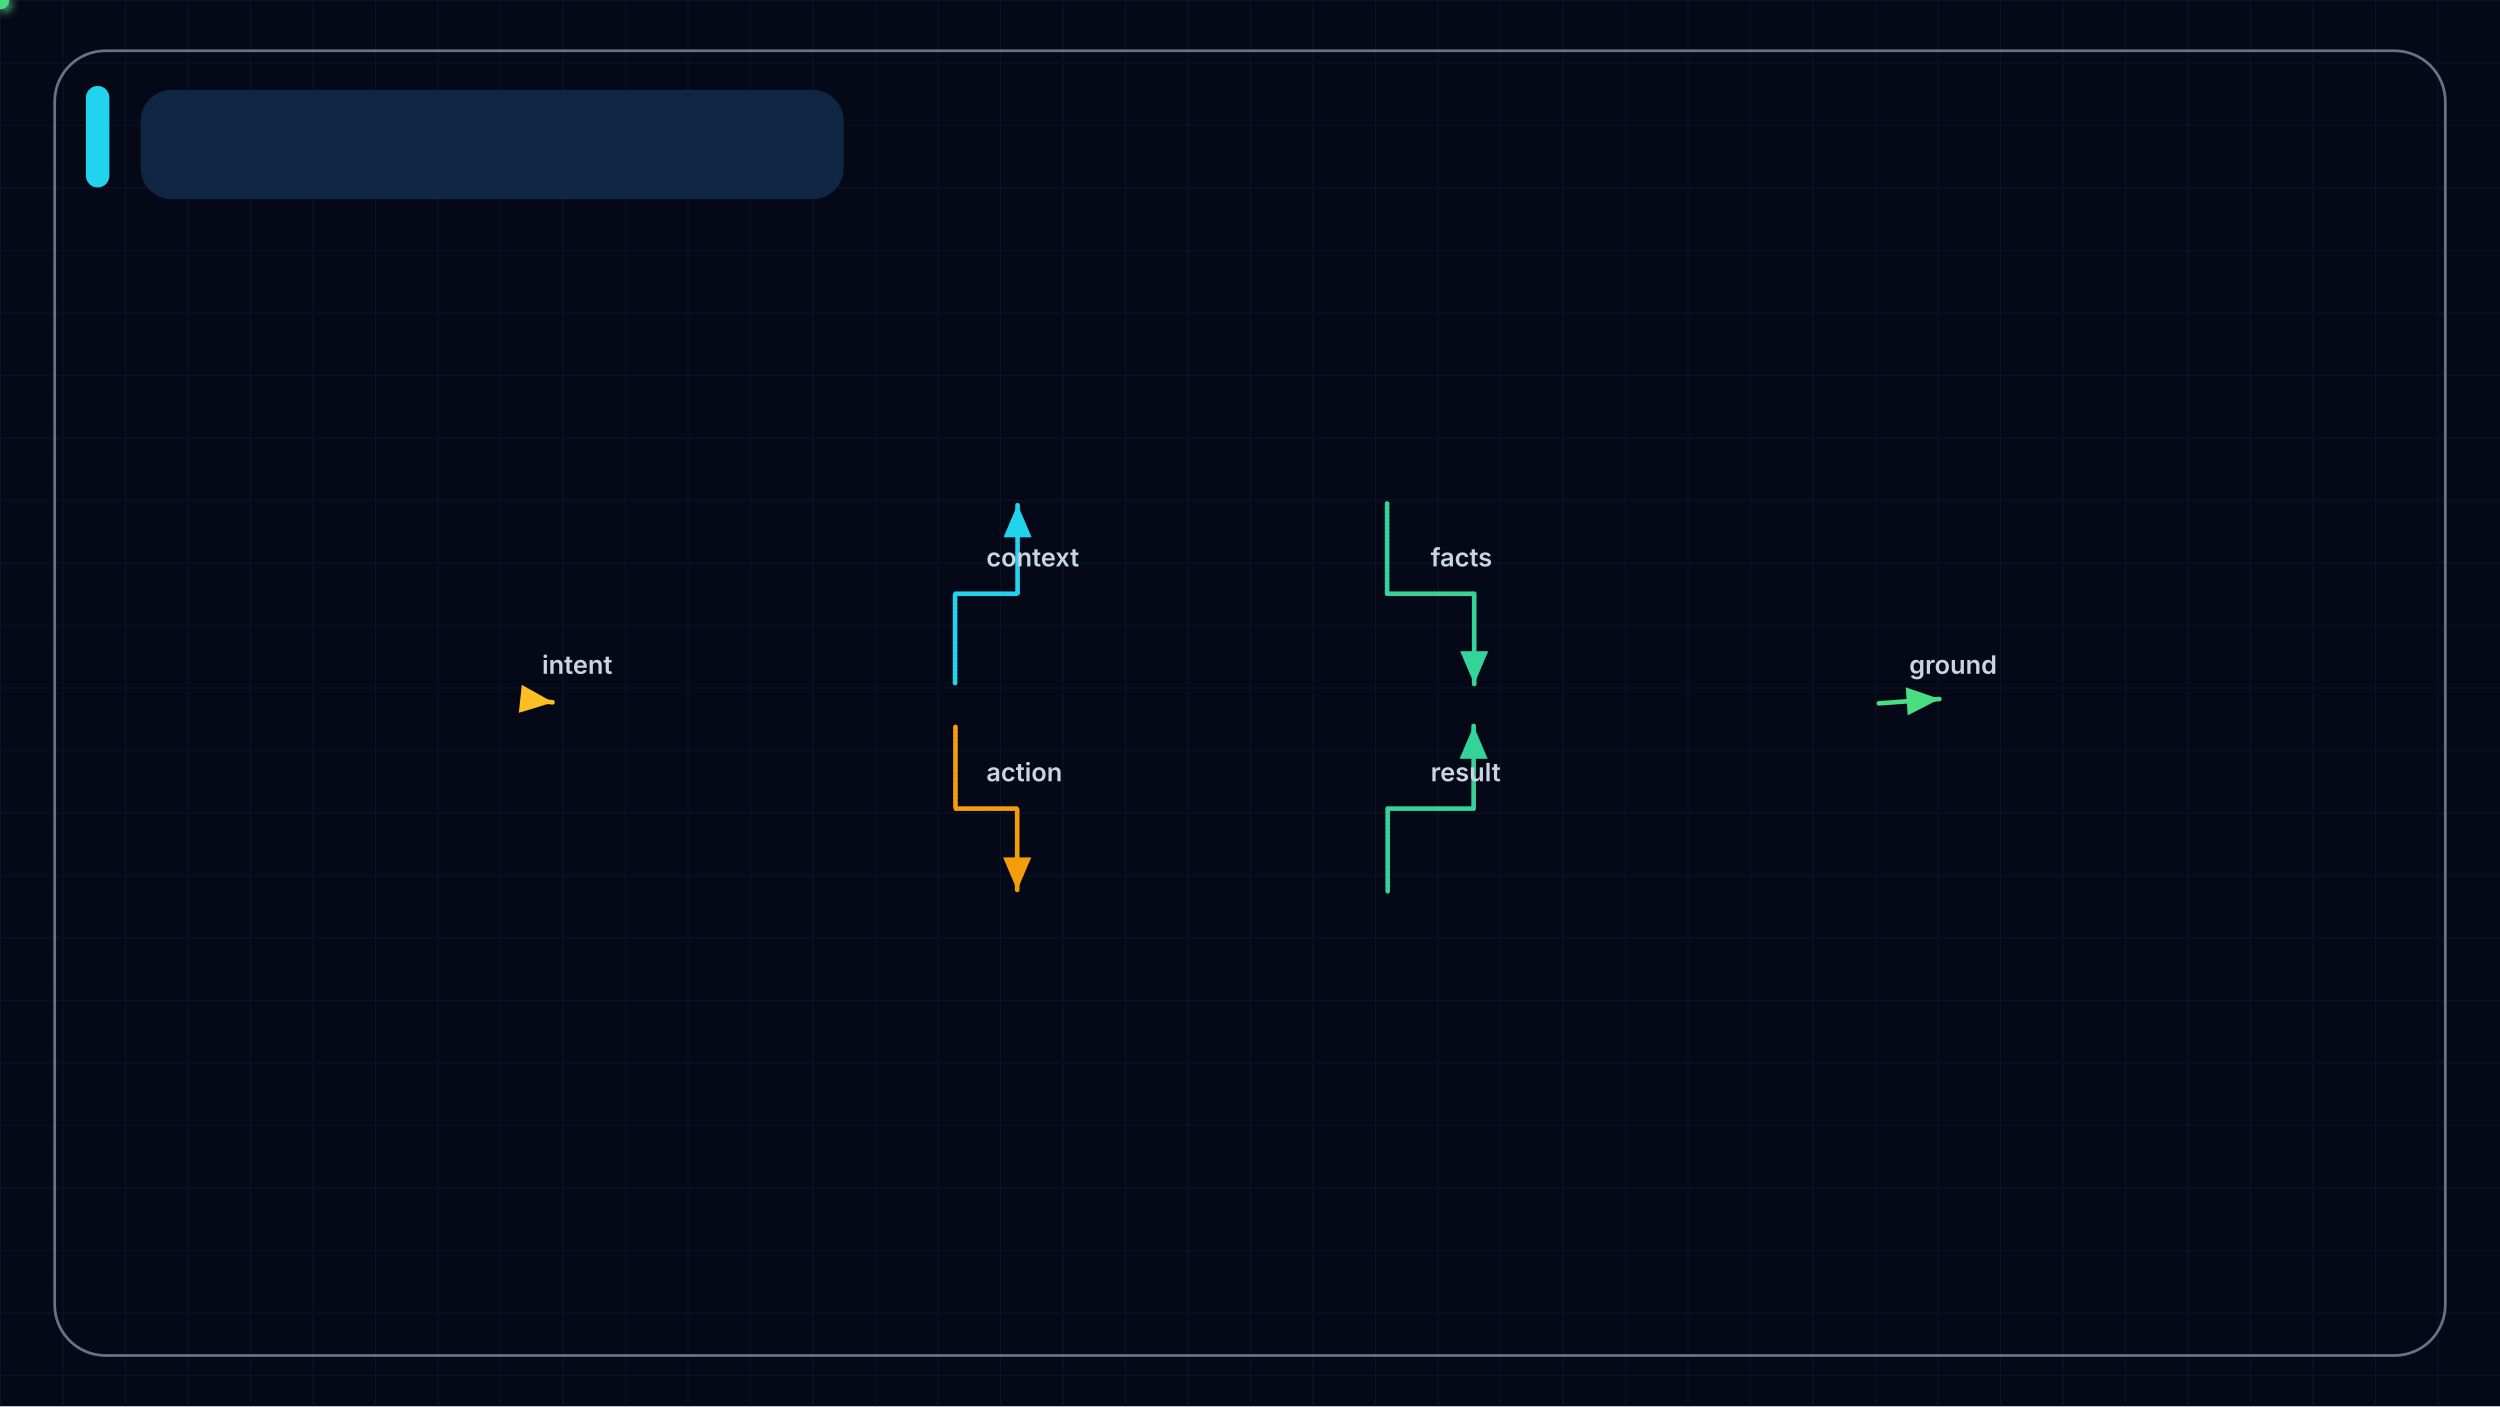
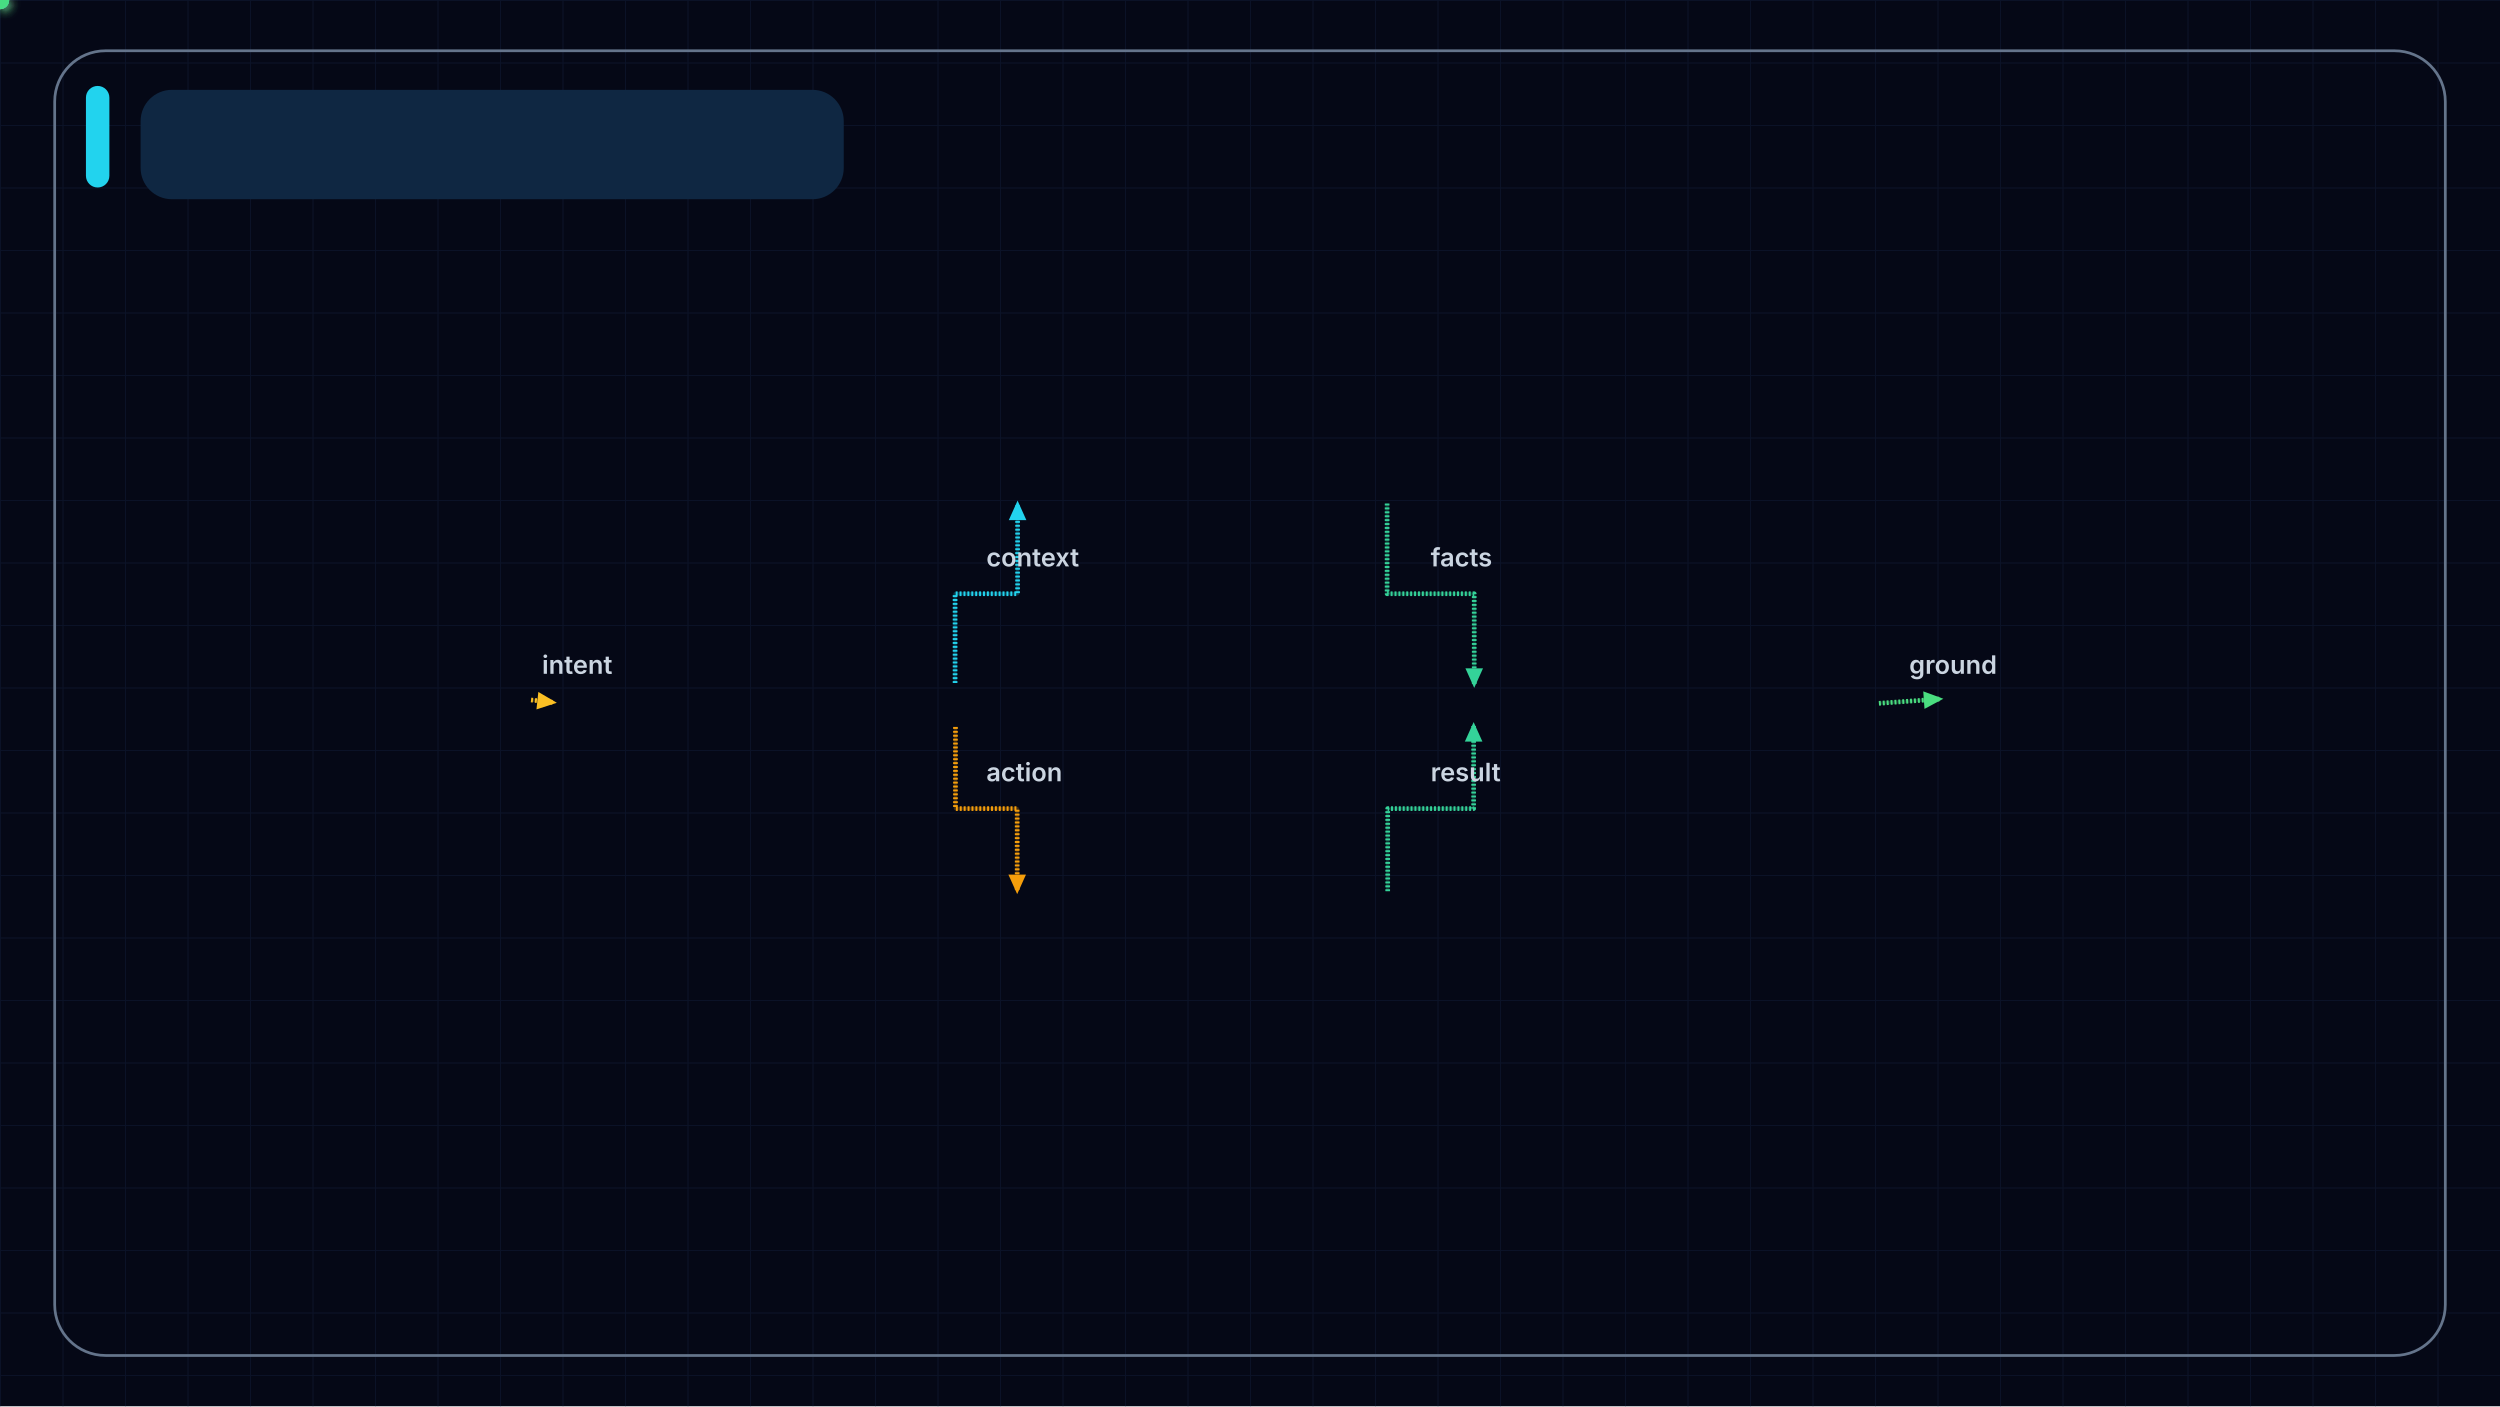
<svg xmlns="http://www.w3.org/2000/svg" width="1280" height="720" viewBox="0 0 1280 720" role="img" aria-labelledby="diagram-title diagram-desc" data-motion-profile="teaching" data-motion-sequence="step-stagger" data-motion-edge="signal-arrow" data-motion-node="icon-performance" data-motion-group="soft-reveal" data-motion-title="highlight-sweep" data-motion-reduced="subtle" data-icon-system="illustrated-character-v1">
  <style>
  .title { font: 700 42px ui-sans-serif, system-ui, -apple-system, BlinkMacSystemFont, "Segoe UI", sans-serif; letter-spacing: 0; }
  .subtitle { font: 400 16px ui-sans-serif, system-ui, -apple-system, BlinkMacSystemFont, "Segoe UI", sans-serif; }
  .node-title { font: 700 18px ui-sans-serif, system-ui, -apple-system, BlinkMacSystemFont, "Segoe UI", sans-serif; }
  .node-caption { font: 400 13px ui-sans-serif, system-ui, -apple-system, BlinkMacSystemFont, "Segoe UI", sans-serif; opacity: 0.84; }
  .group-label { font: 700 14px ui-sans-serif, system-ui, -apple-system, BlinkMacSystemFont, "Segoe UI", sans-serif; text-transform: uppercase; letter-spacing: 0.08em; }
  .edge-label { font: 600 13px ui-sans-serif, system-ui, -apple-system, BlinkMacSystemFont, "Segoe UI", sans-serif; }
  .step-label { font: 700 12px ui-sans-serif, system-ui, -apple-system, BlinkMacSystemFont, "Segoe UI", sans-serif; }
  .edge-flow { stroke-linecap: round; }
-   .edge-draw, .edge-base { stroke-linecap: round; stroke-linejoin: round; }
+   .edge-draw, .edge-base { stroke-linecap: butt; stroke-linejoin: round; }
  .edge-particle { filter: url(#particle-glow); }
  .edge-arrow-particle { filter: url(#particle-glow); }
  .semantic-icon { vector-effect: non-scaling-stroke; }
  .semantic-icon-breathe { transform-box: fill-box; transform-origin: center; animation: semanticIconBreathe 2.8s ease-in-out infinite; }
  .icon-breathe-halo { pointer-events: none; filter: url(#particle-glow); }
  .node-glow, .node-burst { pointer-events: none; }
  #title-accent { transform-origin: 50px 70px; animation: titlePulse 4.8s ease-in-out infinite; }
  #title-highlight { transform-origin: 252px 74px; animation: titleSlide 5.6s ease-in-out infinite; }
  @keyframes titlePulse { 0%, 100% { opacity: 0.76; } 50% { opacity: 1; } }
  @keyframes titleSlide { 0%, 100% { transform: translateX(0); opacity: 0.9; } 50% { transform: translateX(8px); opacity: 1; } }
  @keyframes semanticIconBreathe { 0%, 100% { transform: scale(0.96); opacity: 0.72; } 50% { transform: scale(1.08); opacity: 1; } }
  @media (prefers-reduced-motion: reduce) {
    #title-accent, #title-highlight, .semantic-icon-breathe { animation: none; }
  }
</style>
  <rect width="100%" height="100%" fill="#050816" />
  <defs>
    <filter id="soft-glow" x="-40%" y="-40%" width="180%" height="180%">
      <feGaussianBlur stdDeviation="5" result="blur" />
      <feMerge>
        <feMergeNode in="blur" />
        <feMergeNode in="SourceGraphic" />
      </feMerge>
    </filter>
    <filter id="particle-glow" x="-80%" y="-80%" width="260%" height="260%">
      <feGaussianBlur stdDeviation="2.6" result="blur" />
      <feMerge>
        <feMergeNode in="blur" />
        <feMergeNode in="SourceGraphic" />
      </feMerge>
    </filter>
    <pattern id="grid" width="32" height="32" patternUnits="userSpaceOnUse">
      <path d="M 32 0 L 0 0 0 32" fill="none" stroke="#111c36" stroke-width="1" />
    </pattern>
  </defs>
  <rect width="100%" height="100%" fill="url(#grid)" opacity="0.52" />
  <rect x="28" y="26" width="1224" height="668" rx="26" fill="none" stroke="#64748b" stroke-width="1.4" opacity="1.00" />
  <rect id="title-accent" x="44" y="44" width="12" height="52" rx="6" fill="#22d3ee" />
  <rect id="title-highlight" x="72" y="46" width="360" height="56" rx="16" fill="#0f2742" />
  <rect class="title-sweep" x="72" y="46" width="0" height="56" rx="16" fill="#22d3ee" opacity="0.16">
    <animate attributeName="width" values="0;360;0" dur="3.20s" begin="0.34s" repeatCount="indefinite" />
    <animate attributeName="x" values="72;72;432" dur="3.20s" begin="0.34s" repeatCount="indefinite" />
  </rect>
  <text id="main-title" x="90" y="84" class="title" fill="#f8fafc" opacity="0">
    <animate attributeName="opacity" values="0;1" dur="0.65s" begin="0.08s" fill="freeze" />
  Personalized Agent Memory Flow
</text>
  <text x="74" y="126" class="subtitle" fill="#cbd5e1" opacity="0">
    <animate attributeName="opacity" values="0;1" dur="0.65s" begin="0.28s" fill="freeze" />
  the agent retrieves context, commits memory, and produces a grounded answer
</text>
  <g id="group-runtime" class="group" opacity="0">
    <animate attributeName="opacity" values="0;1" dur="0.70s" begin="0.17s" fill="freeze" />
    <rect x="55.0" y="155.0" width="630.0" height="410.0" rx="22" fill="#1e1b4b" fill-opacity="0.34" stroke="#a78bfa" stroke-width="1.6" stroke-dasharray="9 8">
  </rect>
    <text x="73.0" y="185.0" class="group-label" fill="#cbd5e1">Agent Runtime</text>
  </g>
  <g id="group-state" class="group" opacity="0">
    <animate attributeName="opacity" values="0;1" dur="0.70s" begin="0.29s" fill="freeze" />
    <rect x="710.0" y="205.0" width="430.0" height="215.0" rx="22" fill="#052e24" fill-opacity="0.34" stroke="#34d399" stroke-width="1.6" stroke-dasharray="9 8">
  </rect>
    <text x="728.0" y="235.0" class="group-label" fill="#cbd5e1">Memory + Output</text>
  </g>
  <defs>
-     <marker id="arrow-1" markerWidth="10" markerHeight="10" refX="7" refY="3" orient="auto" markerUnits="strokeWidth">
-       <path d="M 0 0 L 7 3 L 0 6 z" fill="#fbbf24" />
+     <marker id="arrow-1" markerWidth="12" markerHeight="12" viewBox="0 0 12 12" refX="9" refY="6" orient="auto" markerUnits="userSpaceOnUse">
+       <path d="M 1 1.5 L 11 6 L 1 10.5 z" fill="#fbbf24" />
    </marker>
  </defs>
  <g class="edge" data-role="actor">
-     <path class="edge-base" d="M 271.9 358.4 L 283.1 359.6" fill="none" stroke="#fbbf24" stroke-width="1.7" opacity="0.24" marker-end="url(#arrow-1)" />
+     <path class="edge-base" d="M 271.9 358.4 L 283.1 359.6" fill="none" stroke="#fbbf24" stroke-width="1.7" opacity="0.24" />
    <path class="edge-draw" d="M 271.9 358.4 L 283.1 359.6" fill="none" stroke="#fbbf24" stroke-width="2.4" pathLength="1" stroke-dasharray="1" stroke-dashoffset="0" marker-end="url(#arrow-1)" />
    <circle class="edge-particle" r="4.7" fill="#fbbf24" opacity="0.92">
      <animateMotion dur="2.05s" repeatCount="indefinite" path="M 271.9 358.4 L 283.1 359.6" begin="-0.19s" />
      <animate attributeName="opacity" values="0;0.92;0" dur="2.05s" begin="-0.19s" repeatCount="indefinite" />
    </circle>
    <text x="277.5" y="345.0" class="edge-label" fill="#cbd5e1" opacity="1">
    intent
  </text>
  </g>
  <defs>
-     <marker id="arrow-2" markerWidth="10" markerHeight="10" refX="7" refY="3" orient="auto" markerUnits="strokeWidth">
-       <path d="M 0 0 L 7 3 L 0 6 z" fill="#22d3ee" />
+     <marker id="arrow-2" markerWidth="12" markerHeight="12" viewBox="0 0 12 12" refX="9" refY="6" orient="auto" markerUnits="userSpaceOnUse">
+       <path d="M 1 1.5 L 11 6 L 1 10.5 z" fill="#22d3ee" />
    </marker>
  </defs>
  <g class="edge" data-role="source">
-     <path class="edge-base" d="M 489.0 349.7 L 489.0 304.0 L 521.0 304.0 L 521.0 258.3" fill="none" stroke="#22d3ee" stroke-width="1.7" opacity="0.24" marker-end="url(#arrow-2)" />
+     <path class="edge-base" d="M 489.0 349.7 L 489.0 304.0 L 521.0 304.0 L 521.0 258.3" fill="none" stroke="#22d3ee" stroke-width="1.7" opacity="0.24" />
    <path class="edge-draw" d="M 489.0 349.7 L 489.0 304.0 L 521.0 304.0 L 521.0 258.3" fill="none" stroke="#22d3ee" stroke-width="2.4" pathLength="1" stroke-dasharray="1" stroke-dashoffset="0" marker-end="url(#arrow-2)" />
    <circle class="edge-particle" r="4.7" fill="#22d3ee" opacity="0.92">
      <animateMotion dur="2.05s" repeatCount="indefinite" path="M 489.0 349.7 L 489.0 304.0 L 521.0 304.0 L 521.0 258.3" begin="-0.38s" />
      <animate attributeName="opacity" values="0;0.92;0" dur="2.05s" begin="-0.38s" repeatCount="indefinite" />
    </circle>
    <text x="505.0" y="290.0" class="edge-label" fill="#cbd5e1" opacity="1">
    context
  </text>
  </g>
  <defs>
-     <marker id="arrow-3" markerWidth="10" markerHeight="10" refX="7" refY="3" orient="auto" markerUnits="strokeWidth">
-       <path d="M 0 0 L 7 3 L 0 6 z" fill="#f59e0b" />
+     <marker id="arrow-3" markerWidth="12" markerHeight="12" viewBox="0 0 12 12" refX="9" refY="6" orient="auto" markerUnits="userSpaceOnUse">
+       <path d="M 1 1.5 L 11 6 L 1 10.5 z" fill="#f59e0b" />
    </marker>
  </defs>
  <g class="edge" data-role="tool">
-     <path class="edge-base" d="M 489.2 372.2 L 489.2 414.0 L 520.8 414.0 L 520.8 455.8" fill="none" stroke="#f59e0b" stroke-width="1.7" opacity="0.24" marker-end="url(#arrow-3)" />
+     <path class="edge-base" d="M 489.2 372.2 L 489.2 414.0 L 520.8 414.0 L 520.8 455.8" fill="none" stroke="#f59e0b" stroke-width="1.7" opacity="0.24" />
    <path class="edge-draw" d="M 489.2 372.2 L 489.2 414.0 L 520.8 414.0 L 520.8 455.8" fill="none" stroke="#f59e0b" stroke-width="2.4" pathLength="1" stroke-dasharray="1" stroke-dashoffset="0" marker-end="url(#arrow-3)" />
    <text x="505.0" y="400.0" class="edge-label" fill="#cbd5e1" opacity="1">
    action
  </text>
  </g>
  <defs>
-     <marker id="arrow-4" markerWidth="10" markerHeight="10" refX="7" refY="3" orient="auto" markerUnits="strokeWidth">
-       <path d="M 0 0 L 7 3 L 0 6 z" fill="#34d399" />
+     <marker id="arrow-4" markerWidth="12" markerHeight="12" viewBox="0 0 12 12" refX="9" refY="6" orient="auto" markerUnits="userSpaceOnUse">
+       <path d="M 1 1.5 L 11 6 L 1 10.5 z" fill="#34d399" />
    </marker>
  </defs>
  <g class="edge" data-role="memory">
-     <path class="edge-base" d="M 710.2 257.8 L 710.2 304.0 L 754.8 304.0 L 754.8 350.2" fill="none" stroke="#34d399" stroke-width="1.7" opacity="0.24" marker-end="url(#arrow-4)" />
+     <path class="edge-base" d="M 710.2 257.8 L 710.2 304.0 L 754.8 304.0 L 754.8 350.2" fill="none" stroke="#34d399" stroke-width="1.7" opacity="0.24" />
    <path class="edge-draw" d="M 710.2 257.8 L 710.2 304.0 L 754.8 304.0 L 754.8 350.2" fill="none" stroke="#34d399" stroke-width="2.4" pathLength="1" stroke-dasharray="1" stroke-dashoffset="0" marker-end="url(#arrow-4)" />
    <circle class="edge-particle" r="4.0" fill="#34d399" opacity="0.92">
      <animateMotion dur="2.05s" repeatCount="indefinite" path="M 710.2 257.8 L 710.2 304.0 L 754.8 304.0 L 754.8 350.2" begin="-0.76s" />
      <animate attributeName="opacity" values="0;0.92;0" dur="2.05s" begin="-0.76s" repeatCount="indefinite" />
    </circle>
    <text x="732.5" y="290.0" class="edge-label" fill="#cbd5e1" opacity="1">
    facts
  </text>
  </g>
  <defs>
-     <marker id="arrow-5" markerWidth="10" markerHeight="10" refX="7" refY="3" orient="auto" markerUnits="strokeWidth">
-       <path d="M 0 0 L 7 3 L 0 6 z" fill="#34d399" />
+     <marker id="arrow-5" markerWidth="12" markerHeight="12" viewBox="0 0 12 12" refX="9" refY="6" orient="auto" markerUnits="userSpaceOnUse">
+       <path d="M 1 1.5 L 11 6 L 1 10.5 z" fill="#34d399" />
    </marker>
  </defs>
  <g class="edge" data-role="memory">
-     <path class="edge-base" d="M 710.5 456.3 L 710.5 414.0 L 754.5 414.0 L 754.5 371.7" fill="none" stroke="#34d399" stroke-width="1.7" opacity="0.24" marker-end="url(#arrow-5)" />
+     <path class="edge-base" d="M 710.5 456.3 L 710.5 414.0 L 754.5 414.0 L 754.5 371.7" fill="none" stroke="#34d399" stroke-width="1.7" opacity="0.24" />
    <path class="edge-draw" d="M 710.5 456.3 L 710.5 414.0 L 754.5 414.0 L 754.5 371.7" fill="none" stroke="#34d399" stroke-width="2.4" pathLength="1" stroke-dasharray="1" stroke-dashoffset="0" marker-end="url(#arrow-5)" />
    <text x="732.5" y="400.0" class="edge-label" fill="#cbd5e1" opacity="1">
    result
  </text>
  </g>
  <defs>
-     <marker id="arrow-6" markerWidth="10" markerHeight="10" refX="7" refY="3" orient="auto" markerUnits="strokeWidth">
-       <path d="M 0 0 L 7 3 L 0 6 z" fill="#4ade80" />
+     <marker id="arrow-6" markerWidth="12" markerHeight="12" viewBox="0 0 12 12" refX="9" refY="6" orient="auto" markerUnits="userSpaceOnUse">
+       <path d="M 1 1.5 L 11 6 L 1 10.5 z" fill="#4ade80" />
    </marker>
  </defs>
  <g class="edge" data-role="output">
-     <path class="edge-base" d="M 962.0 360.1 L 993.0 357.9" fill="none" stroke="#4ade80" stroke-width="1.7" opacity="0.24" marker-end="url(#arrow-6)" />
+     <path class="edge-base" d="M 962.0 360.1 L 993.0 357.9" fill="none" stroke="#4ade80" stroke-width="1.7" opacity="0.24" />
    <path class="edge-draw" d="M 962.0 360.1 L 993.0 357.9" fill="none" stroke="#4ade80" stroke-width="2.4" pathLength="1" stroke-dasharray="1" stroke-dashoffset="0" marker-end="url(#arrow-6)" />
    <circle class="edge-particle" r="4.7" fill="#4ade80" opacity="0.92">
      <animateMotion dur="2.05s" repeatCount="indefinite" path="M 962.0 360.1 L 993.0 357.9" begin="-1.14s" />
      <animate attributeName="opacity" values="0;0.92;0" dur="2.05s" begin="-1.14s" repeatCount="indefinite" />
    </circle>
    <text x="977.5" y="345.0" class="edge-label" fill="#cbd5e1" opacity="1">
    ground
  </text>
  </g>
  <g id="node-user" class="node motion-node" data-role="actor" opacity="0">
    <animate attributeName="opacity" values="0;1" dur="0.55s" begin="0.25s" fill="freeze" />
    <rect x="80.0" y="315.0" width="180.0" height="84.0" rx="14.0" fill="#1f1a0d" stroke="#fbbf24" stroke-width="2.0" />
    <g class="semantic-icon-wrap semantic-icon-character-wrap" data-icon="token" data-node-id="user" opacity="0.98">
      <g id="icon-user-root" class="semantic-icon semantic-icon-illustrated-character-v1" data-semantic-role="intent-orient-ready" data-rest-opacity="1" transform="translate(98.8 332.6) scale(0.4872)">
        <g class="illustrated-character-motion-shell">
          <circle id="icon-user-shell" class="illustrated-character-part illustrated-character-shell" data-rest-opacity="1" cx="50" cy="50" r="28" fill="#39b8b5" stroke="#283047" stroke-width="3" stroke-linecap="round" stroke-linejoin="round" />
          <circle id="icon-user-core" class="illustrated-character-part illustrated-character-core" data-rest-opacity="1" cx="50" cy="50" r="13" fill="#fffdf6" stroke="#283047" stroke-width="3" stroke-linecap="round" stroke-linejoin="round" />
          <path id="icon-user-tick-left" class="illustrated-character-part illustrated-character-tick-left" data-rest-opacity="1" d="M17 50h12" fill="none" stroke="#283047" stroke-width="3" stroke-linecap="round" stroke-linejoin="round" />
          <path id="icon-user-tick-right" class="illustrated-character-part illustrated-character-tick-right" data-rest-opacity="1" d="M71 50h12" fill="none" stroke="#283047" stroke-width="3" stroke-linecap="round" stroke-linejoin="round" />
          <path id="icon-user-tick-top" class="illustrated-character-part illustrated-character-tick-top" data-rest-opacity="1" d="M50 17v12" fill="none" stroke="#283047" stroke-width="3" stroke-linecap="round" stroke-linejoin="round" />
          <path id="icon-user-tick-bottom" class="illustrated-character-part illustrated-character-tick-bottom" data-rest-opacity="1" d="M50 71v12" fill="none" stroke="#283047" stroke-width="3" stroke-linecap="round" stroke-linejoin="round" />
        </g>
      </g>
    </g>
    <text x="196.4" y="343.0" text-anchor="middle" fill="#f8fafc">
      <tspan x="196.4" dy="18" class="node-title">User</tspan>
      <tspan x="196.4" dy="17" class="node-caption">preference</tspan>
    </text>
  </g>
  <g id="node-agent" class="node motion-node" data-role="agent" opacity="0">
    <animate attributeName="opacity" values="0;1" dur="0.55s" begin="0.37s" fill="freeze" />
    <rect x="295.0" y="315.0" width="190.0" height="92.0" rx="14.0" fill="#1e1b4b" stroke="#a78bfa" stroke-width="2.0" />
    <g class="semantic-icon-wrap semantic-icon-character-wrap" data-icon="agent" data-node-id="agent" opacity="0.98">
      <g id="icon-agent-root" class="semantic-icon semantic-icon-illustrated-character-v1" data-semantic-role="think-decide-confirm" data-rest-opacity="1" transform="translate(313.9 334.3) scale(0.5336)">
        <g class="illustrated-character-motion-shell">
          <path id="icon-agent-brain-left" class="illustrated-character-part illustrated-character-brain-left" data-rest-opacity="1" d="M48 18C31 10 13 23 18 39C4 48 10 67 25 70C26 86 44 91 52 78L52 30C51 25 50 21 48 18Z" fill="#49c99a" stroke="#283047" stroke-width="3" stroke-linecap="round" stroke-linejoin="round" />
          <path id="icon-agent-brain-right" class="illustrated-character-part illustrated-character-brain-right" data-rest-opacity="1" d="M52 18C69 10 87 23 82 39C96 48 90 67 75 70C74 86 56 91 48 78L48 30C49 25 50 21 52 18Z" fill="#c5b8f2" stroke="#283047" stroke-width="3" stroke-linecap="round" stroke-linejoin="round" />
          <path id="icon-agent-brain-veins" class="illustrated-character-part illustrated-character-brain-veins" data-rest-opacity="1" d="M34 27c-5 6 4 9 1 16m-8 12c8-1 5 9 11 11m28-39c5 6-4 9-1 16m8 12c-8-1-5 9-11 11" fill="none" stroke="#283047" stroke-width="3" stroke-linecap="round" stroke-linejoin="round" />
          <rect id="icon-agent-chip" class="illustrated-character-part illustrated-character-chip" data-rest-opacity="1" x="31" y="33" width="38" height="32" rx="4" fill="#fffdf6" stroke="#283047" stroke-width="3" stroke-linecap="round" stroke-linejoin="round" />
          <text id="icon-agent-chip-label" class="illustrated-character-part illustrated-character-chip-label" data-rest-opacity="1" x="50" y="54" fill="#283047" text-anchor="middle" font-family="ui-sans-serif, system-ui" font-size="20" font-weight="700">AI</text>
          <path id="icon-agent-signal" class="illustrated-character-part illustrated-character-signal" data-rest-opacity="1" d="M73 39h7m-7 7h10m-10 7h7" fill="none" stroke="#283047" stroke-width="3" stroke-linecap="round" stroke-linejoin="round" />
          <path id="icon-agent-spark" class="illustrated-character-part illustrated-character-spark" data-rest-opacity="1" d="M21 20l2 5 5 2-5 2-2 5-2-5-5-2 5-2z" fill="#ffd45e" stroke="#283047" stroke-width="3" stroke-linecap="round" stroke-linejoin="round" />
        </g>
      </g>
    </g>
    <text x="418.0" y="347.0" text-anchor="middle" fill="#f8fafc">
      <tspan x="418.0" dy="18" class="node-title">Agent</tspan>
      <tspan x="418.0" dy="17" class="node-caption">think + act</tspan>
    </text>
  </g>
  <g id="node-search" class="node motion-node" data-role="source" opacity="0">
    <animate attributeName="opacity" values="0;1" dur="0.55s" begin="0.49s" fill="freeze" />
    <rect x="525.0" y="205.0" width="180.0" height="84.0" rx="14.0" fill="#071f2f" stroke="#22d3ee" stroke-width="2.0" />
    <g class="semantic-icon-wrap semantic-icon-character-wrap" data-icon="search" data-node-id="search" opacity="0.98">
      <g id="icon-search-root" class="semantic-icon semantic-icon-illustrated-character-v1" data-semantic-role="scout-scan-find" data-rest-opacity="1" transform="translate(543.8 222.6) scale(0.4872)">
        <g class="illustrated-character-motion-shell">
          <circle id="icon-search-lens" class="illustrated-character-part illustrated-character-lens" data-rest-opacity="1" cx="45" cy="46" r="23" fill="#83d9ed" stroke="#283047" stroke-width="3" stroke-linecap="round" stroke-linejoin="round" />
          <path id="icon-search-lens-shine" class="illustrated-character-part illustrated-character-lens-shine" data-rest-opacity="1" d="M31 40c4-9 13-14 23-12" fill="none" stroke="#283047" stroke-width="3" stroke-linecap="round" stroke-linejoin="round" />
          <path id="icon-search-scan" class="illustrated-character-part illustrated-character-scan" data-rest-opacity="1" d="M25 46h40" fill="none" stroke="#283047" stroke-width="3" stroke-linecap="round" stroke-linejoin="round" />
          <path id="icon-search-handle" class="illustrated-character-part illustrated-character-handle" data-rest-opacity="1" d="M61 62l16 16" fill="none" stroke="#283047" stroke-width="3" stroke-linecap="round" stroke-linejoin="round" />
          <path id="icon-search-marker" class="illustrated-character-part illustrated-character-marker" data-rest-opacity="1" d="M45 33c-6 0-10 4-10 10 0 8 10 17 10 17s10-9 10-17c0-6-4-10-10-10z" fill="#ffd2b8" stroke="#283047" stroke-width="3" stroke-linecap="round" stroke-linejoin="round" />
          <circle id="icon-search-marker-dot" class="illustrated-character-part illustrated-character-marker-dot" data-rest-opacity="1" cx="45" cy="43" r="3" fill="#fffdf6" stroke="#283047" stroke-width="3" stroke-linecap="round" stroke-linejoin="round" />
          <path id="icon-search-spark" class="illustrated-character-part illustrated-character-spark" data-rest-opacity="1" d="M77 22l2 5 5 2-5 2-2 5-2-5-5-2 5-2z" fill="#ffd45e" stroke="#283047" stroke-width="3" stroke-linecap="round" stroke-linejoin="round" />
        </g>
      </g>
    </g>
    <text x="641.4" y="233.0" text-anchor="middle" fill="#f8fafc">
      <tspan x="641.4" dy="18" class="node-title">Search</tspan>
      <tspan x="641.4" dy="17" class="node-caption">retrieve</tspan>
    </text>
  </g>
  <g id="node-memory" class="node motion-node" data-role="memory" opacity="0">
    <animate attributeName="opacity" values="0;1" dur="0.55s" begin="0.61s" fill="freeze" />
    <rect x="760.0" y="315.0" width="190.0" height="92.0" rx="14.0" fill="#052e24" stroke="#34d399" stroke-width="2.0" />
    <g class="semantic-icon-wrap semantic-icon-character-wrap" data-icon="database" data-node-id="memory" opacity="0.98">
      <g id="icon-memory-root" class="semantic-icon semantic-icon-illustrated-character-v1" data-semantic-role="ingest-settle-confirm" data-rest-opacity="1" transform="translate(778.9 334.3) scale(0.5336)">
        <g class="illustrated-character-motion-shell">
          <path id="icon-memory-hat" class="illustrated-character-part illustrated-character-hat" data-rest-opacity="1" d="M31 29c8-15 30-15 38 0l-4 8H35z" fill="#ff9e42" stroke="#283047" stroke-width="3" stroke-linecap="round" stroke-linejoin="round" />
          <path id="icon-memory-hat-band" class="illustrated-character-part illustrated-character-hat-band" data-rest-opacity="1" d="M34 35h32" fill="none" stroke="#283047" stroke-width="3" stroke-linecap="round" stroke-linejoin="round" />
          <path id="icon-memory-bucket" class="illustrated-character-part illustrated-character-bucket" data-rest-opacity="1" d="M27 43h47l-5 43H32z" fill="#39b8b5" stroke="#283047" stroke-width="3" stroke-linecap="round" stroke-linejoin="round" />
          <path id="icon-memory-handle" class="illustrated-character-part illustrated-character-handle" data-rest-opacity="1" d="M34 45c0-18 33-18 33 0" fill="none" stroke="#283047" stroke-width="3" stroke-linecap="round" stroke-linejoin="round" />
          <path id="icon-memory-liquid" class="illustrated-character-part illustrated-character-liquid" data-rest-opacity="1" d="M31 71c9-6 16 5 25 0 7-4 12 0 15 2l-2 13H32z" fill="#ff9e42" stroke="#283047" stroke-width="3" stroke-linecap="round" stroke-linejoin="round" />
          <circle id="icon-memory-bead" class="illustrated-character-part illustrated-character-bead" data-rest-opacity="1" cx="51" cy="24" r="4" fill="#ffd45e" stroke="#283047" stroke-width="3" stroke-linecap="round" stroke-linejoin="round" />
          <path id="icon-memory-check" class="illustrated-character-part illustrated-character-check" data-rest-opacity="1" d="M47 56l5 5 10-11" fill="none" stroke="#283047" stroke-width="3" stroke-linecap="round" stroke-linejoin="round" />
          <path id="icon-memory-spill" class="illustrated-character-part illustrated-character-spill" data-rest-opacity="1" d="M25 86c8-2 15 2 23 0 9-2 17 4 29 1-2 10-14 11-25 9-14 3-27 0-27-10z" fill="#ff9e42" stroke="#283047" stroke-width="3" stroke-linecap="round" stroke-linejoin="round" />
        </g>
      </g>
    </g>
    <text x="883.0" y="347.0" text-anchor="middle" fill="#f8fafc">
      <tspan x="883.0" dy="18" class="node-title">Memory</tspan>
      <tspan x="883.0" dy="17" class="node-caption">commit</tspan>
    </text>
  </g>
  <g id="node-tool" class="node motion-node" data-role="tool" opacity="0">
    <animate attributeName="opacity" values="0;1" dur="0.55s" begin="0.73s" fill="freeze" />
    <rect x="525.0" y="425.0" width="180.0" height="84.0" rx="14.0" fill="#21160a" stroke="#f59e0b" stroke-width="2.0" />
    <g class="semantic-icon-wrap semantic-icon-character-wrap" data-icon="tool" data-node-id="tool" opacity="0.98">
      <g id="icon-tool-root" class="semantic-icon semantic-icon-illustrated-character-v1" data-semantic-role="kit-act-confirm" data-rest-opacity="1" transform="translate(543.8 442.6) scale(0.4872)">
        <g class="illustrated-character-motion-shell">
          <path id="icon-tool-bucket" class="illustrated-character-part illustrated-character-bucket" data-rest-opacity="1" d="M25 40h50l-5 43H30z" fill="#39b8b5" stroke="#283047" stroke-width="3" stroke-linecap="round" stroke-linejoin="round" />
          <path id="icon-tool-lid" class="illustrated-character-part illustrated-character-lid" data-rest-opacity="1" d="M29 39c5-12 37-12 42 0z" fill="#c5b8f2" stroke="#283047" stroke-width="3" stroke-linecap="round" stroke-linejoin="round" />
          <path id="icon-tool-handle" class="illustrated-character-part illustrated-character-handle" data-rest-opacity="1" d="M35 41c0-17 30-17 30 0" fill="none" stroke="#283047" stroke-width="3" stroke-linecap="round" stroke-linejoin="round" />
          <path id="icon-tool-wrench" class="illustrated-character-part illustrated-character-wrench" data-rest-opacity="1" d="M55 28c6-5 13-2 15 3l-7 4 6 7-8 8-7-6-4 7c-6-2-9-9-5-15l5 4 6-6z" fill="#ffd45e" stroke="#283047" stroke-width="3" stroke-linecap="round" stroke-linejoin="round" />
          <circle id="icon-tool-wrench-hole" class="illustrated-character-part illustrated-character-wrench-hole" data-rest-opacity="1" cx="65" cy="31" r="3" fill="#fffdf6" stroke="#283047" stroke-width="3" stroke-linecap="round" stroke-linejoin="round" />
          <path id="icon-tool-spark" class="illustrated-character-part illustrated-character-spark" data-rest-opacity="1" d="M27 66l2 5 5 2-5 2-2 5-2-5-5-2 5-2z" fill="#ffd2b8" stroke="#283047" stroke-width="3" stroke-linecap="round" stroke-linejoin="round" />
        </g>
      </g>
    </g>
    <text x="641.4" y="453.0" text-anchor="middle" fill="#f8fafc">
      <tspan x="641.4" dy="18" class="node-title">Tool</tspan>
      <tspan x="641.4" dy="17" class="node-caption">do work</tspan>
    </text>
  </g>
  <g id="node-output" class="node motion-node" data-role="output" opacity="0">
    <animate attributeName="opacity" values="0;1" dur="0.55s" begin="0.85s" fill="freeze" />
    <rect x="1005.0" y="315.0" width="180.0" height="84.0" rx="14.0" fill="#052e16" stroke="#4ade80" stroke-width="2.0" />
    <g class="semantic-icon-wrap semantic-icon-character-wrap" data-icon="output" data-node-id="output" opacity="0.98">
      <g id="icon-output-root" class="semantic-icon semantic-icon-illustrated-character-v1" data-semantic-role="reveal-deliver-confirm" data-rest-opacity="1" transform="translate(1023.8 332.6) scale(0.4872)">
        <g class="illustrated-character-motion-shell">
          <path id="icon-output-envelope" class="illustrated-character-part illustrated-character-envelope" data-rest-opacity="1" d="M19 34h62v42H19z" fill="#83d9ed" stroke="#283047" stroke-width="3" stroke-linecap="round" stroke-linejoin="round" />
          <path id="icon-output-envelope-fold" class="illustrated-character-part illustrated-character-envelope-fold" data-rest-opacity="1" d="M20 36l30 23 30-23M20 75l19-19m42 19L62 56" fill="none" stroke="#283047" stroke-width="3" stroke-linecap="round" stroke-linejoin="round" />
          <rect id="icon-output-card" class="illustrated-character-part illustrated-character-card" data-rest-opacity="1" x="35" y="22" width="31" height="34" rx="4" fill="#fffdf6" stroke="#283047" stroke-width="3" stroke-linecap="round" stroke-linejoin="round" />
          <path id="icon-output-card-line" class="illustrated-character-part illustrated-character-card-line" data-rest-opacity="1" d="M41 32h18m-18 7h12" fill="none" stroke="#283047" stroke-width="3" stroke-linecap="round" stroke-linejoin="round" />
          <path id="icon-output-check" class="illustrated-character-part illustrated-character-check" data-rest-opacity="1" d="M43 46l5 5 10-11" fill="none" stroke="#283047" stroke-width="3" stroke-linecap="round" stroke-linejoin="round" />
          <path id="icon-output-spark" class="illustrated-character-part illustrated-character-spark" data-rest-opacity="1" d="M77 22l2 5 5 2-5 2-2 5-2-5-5-2 5-2z" fill="#ffd45e" stroke="#283047" stroke-width="3" stroke-linecap="round" stroke-linejoin="round" />
        </g>
      </g>
    </g>
    <text x="1121.4" y="343.0" text-anchor="middle" fill="#f8fafc">
      <tspan x="1121.4" dy="18" class="node-title">Output</tspan>
      <tspan x="1121.4" dy="17" class="node-caption">answer</tspan>
    </text>
  </g>
</svg>
